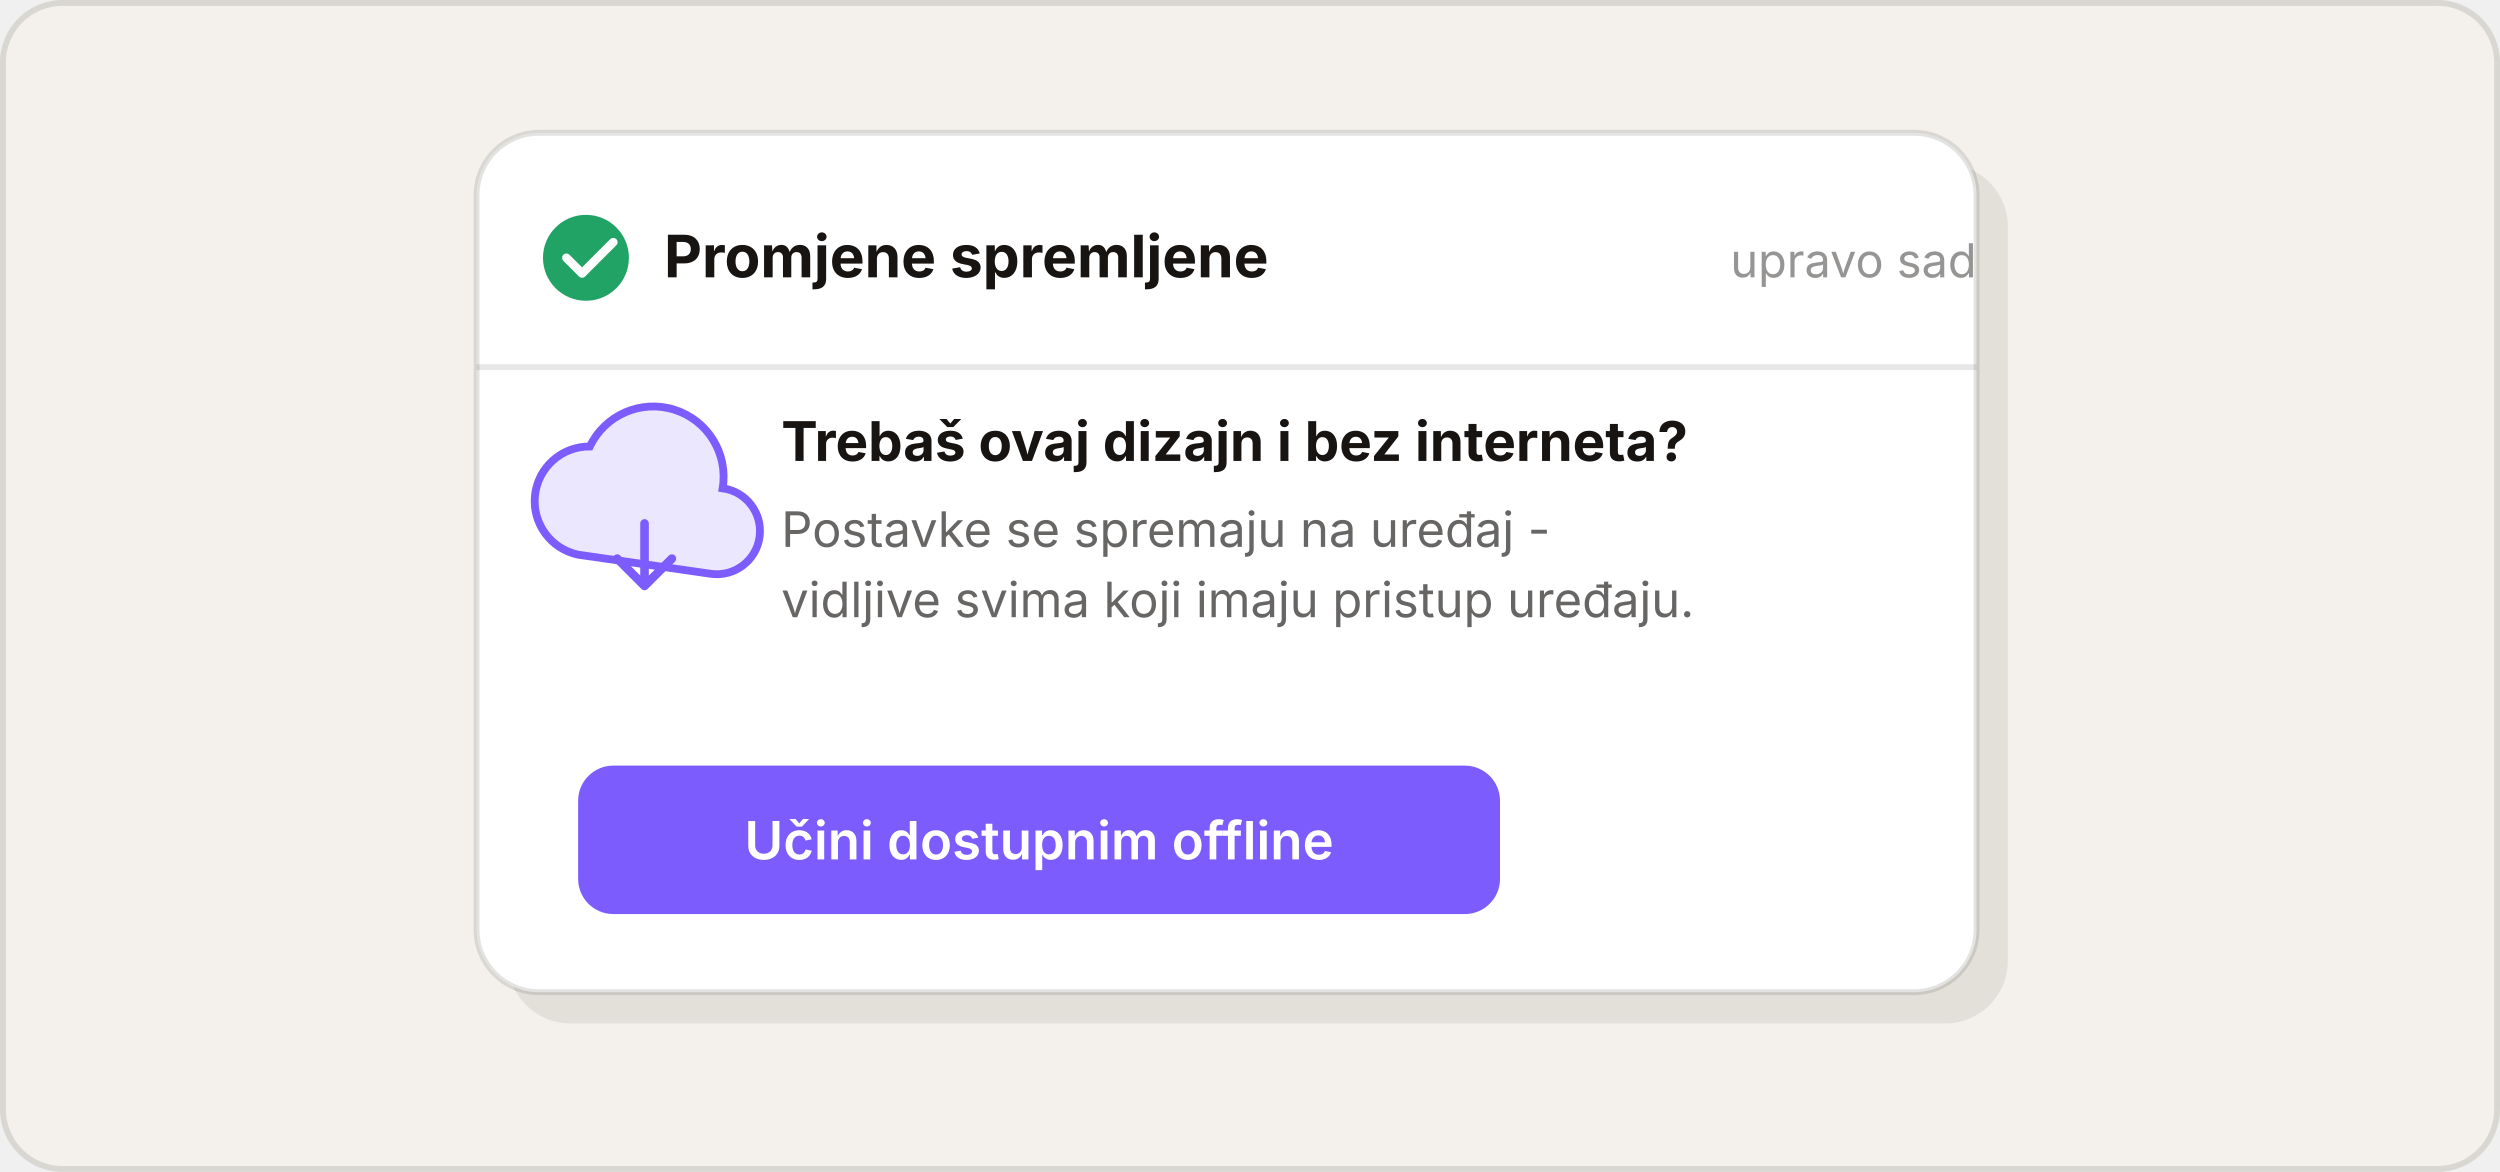
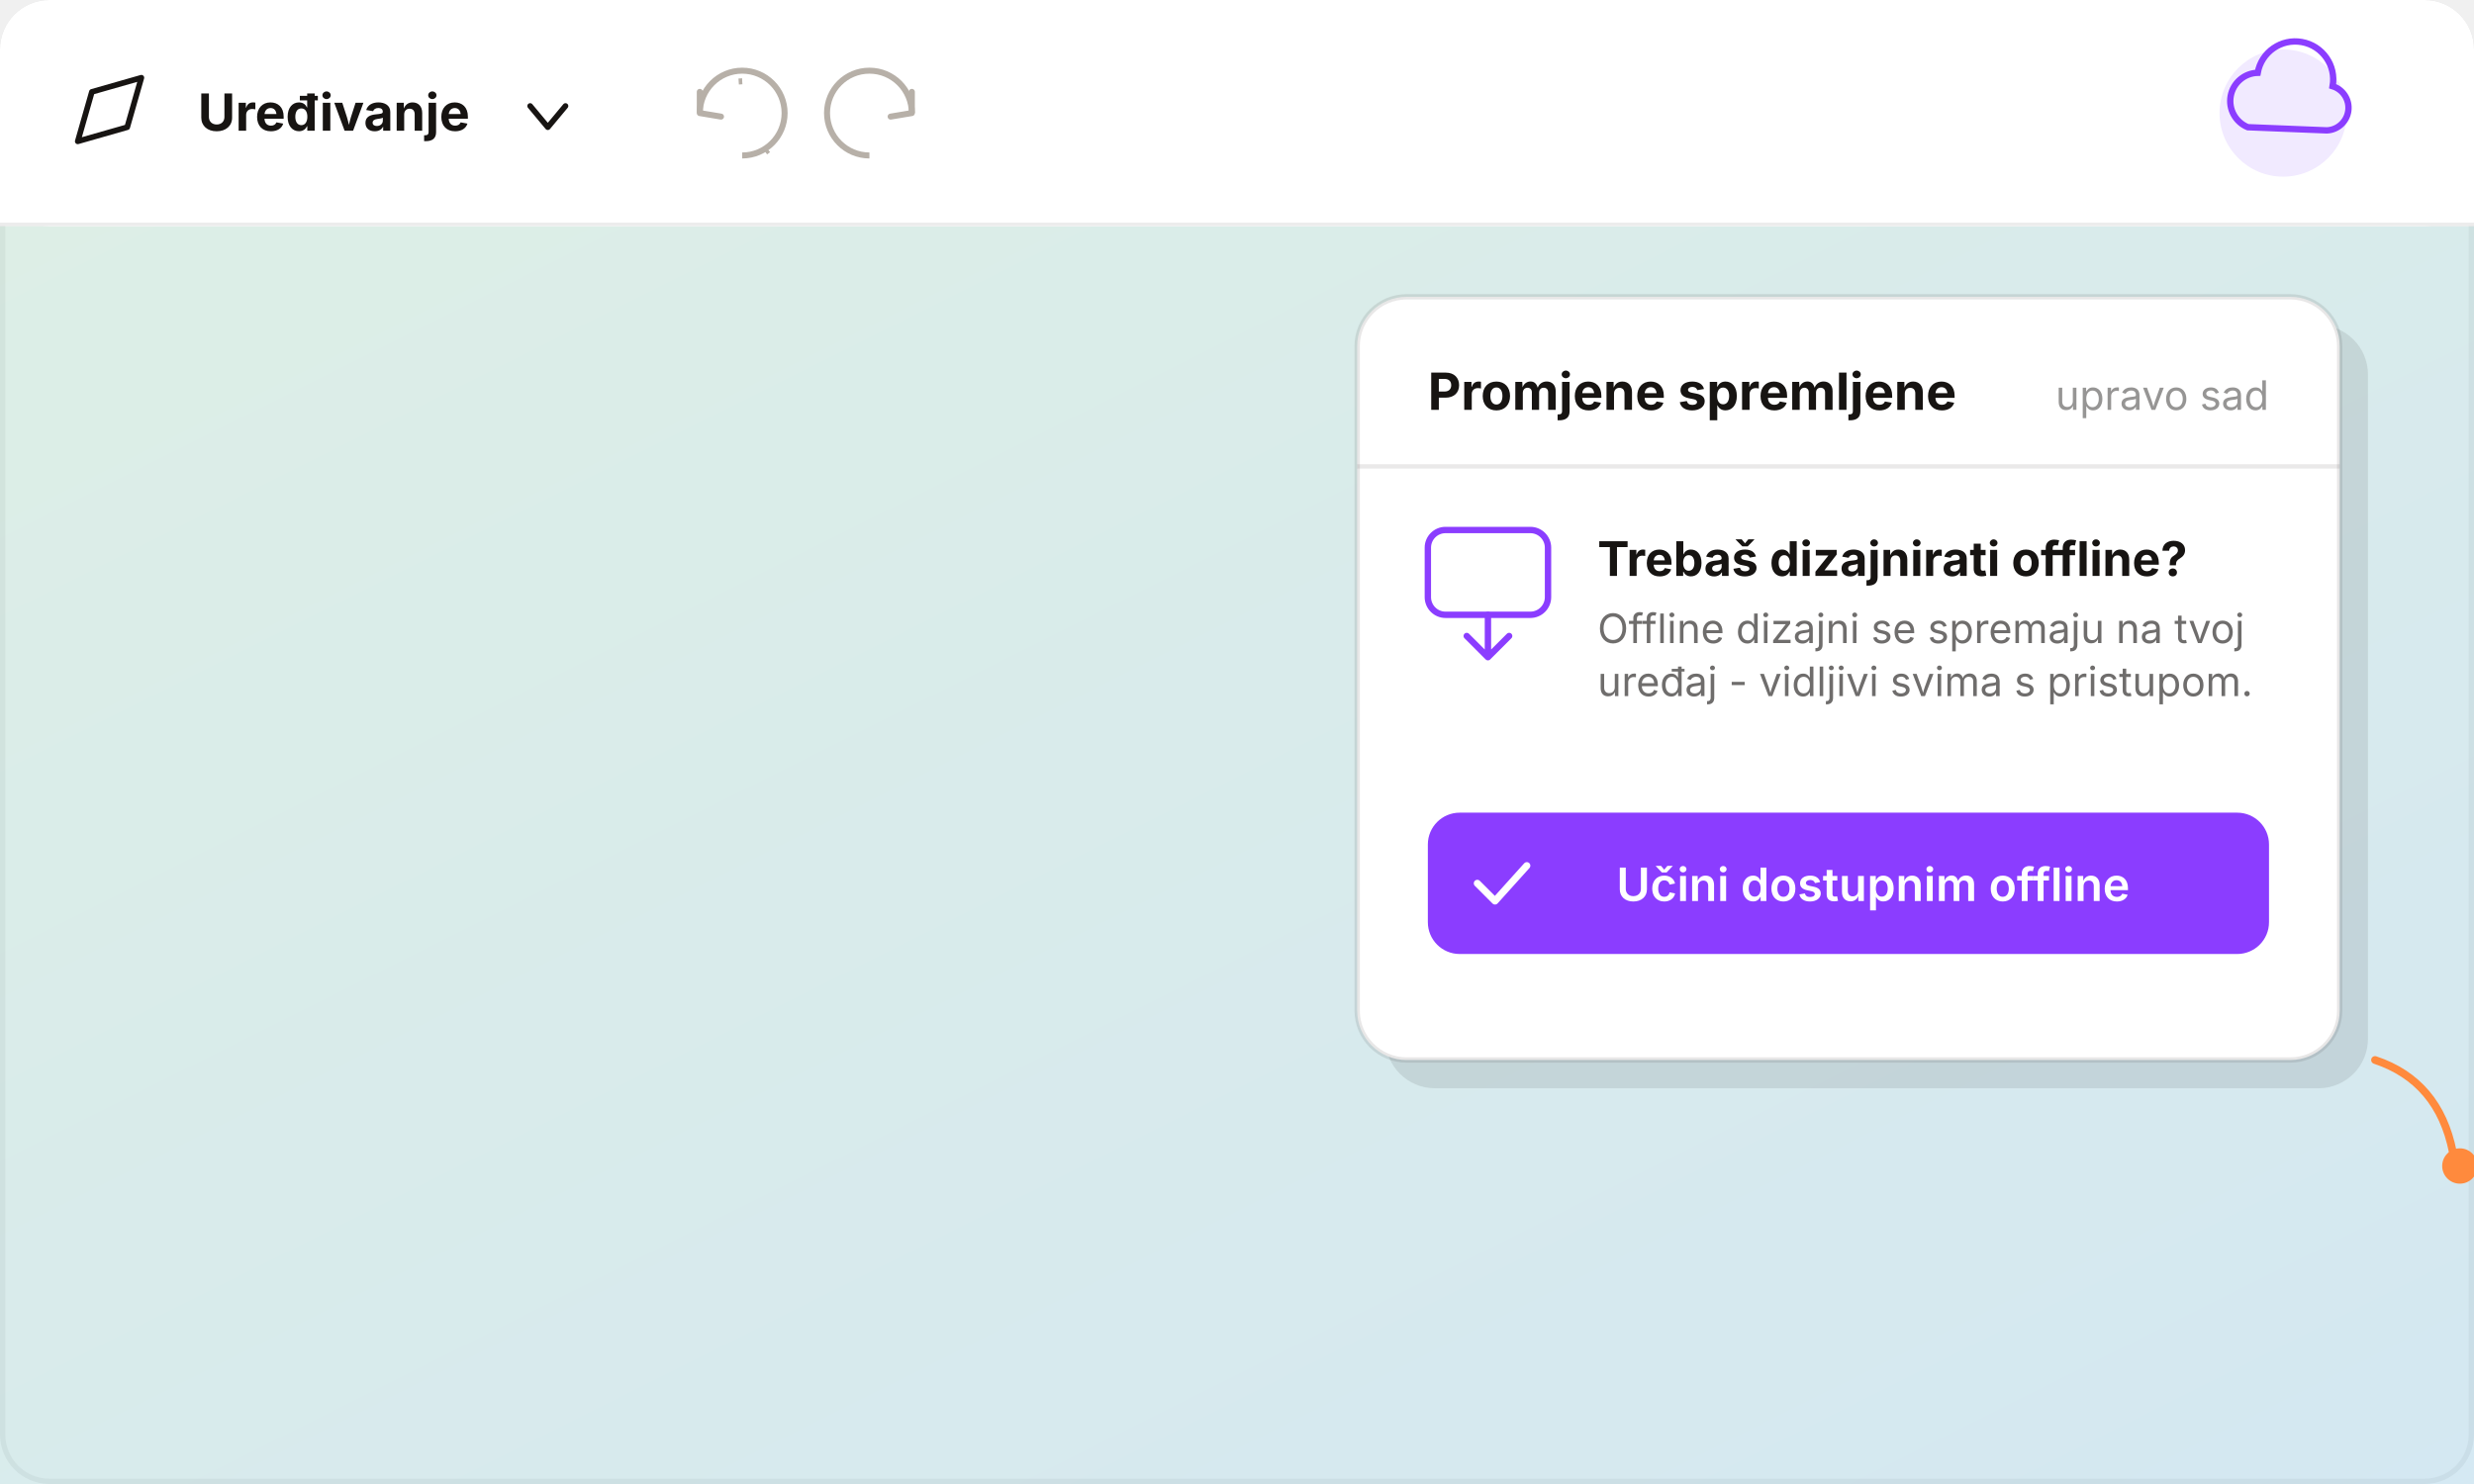
- <svg xmlns="http://www.w3.org/2000/svg" viewBox="0 0 640 300" font-family="Inter, Arial, sans-serif" role="img" aria-label="Ilustracija: dijaloski okvir 'Ucini dostupnim offline' u Canvi, promjene su spremljene i dizajn se moze preuzeti za rad bez interneta">
-   <rect x="0" y="0" width="640" height="300" rx="16" fill="#F4F1EC" />
-   <rect x="0.75" y="0.75" width="638.5" height="298.5" rx="15.25" fill="none" stroke="rgba(23,18,15,0.12)" stroke-width="1.5" />
-   <rect x="130" y="42" width="384" height="220" rx="16" fill="#171412" opacity="0.08" />
-   <rect x="122" y="34" width="384" height="220" rx="16" fill="#FFFFFF" stroke="rgba(23,18,15,0.12)" stroke-width="1.5" />
-   <circle cx="150" cy="66" r="11" fill="#22A366" />
-   <path d="M145 66 l4 4 l8 -8" stroke="#FFFFFF" stroke-width="2.2" fill="none" stroke-linecap="round" stroke-linejoin="round" />
-   <text x="170" y="71" fill="#171412" font-size="15" font-weight="700">Promjene spremljene</text>
-   <text x="506" y="71" fill="#171412" opacity="0.45" font-size="12" text-anchor="end">upravo sad</text>
-   <line x1="122" y1="94" x2="506" y2="94" stroke="rgba(23,18,15,0.1)" stroke-width="1.5" />
-   <g transform="translate(148,120)">
-     <path d="M0 22 a14 14 0 0 1 3 -27.7 A18 18 0 0 1 37 5 a11 11 0 0 1 -3 21.9 Z" fill="#7C5CFC" opacity="0.15" />
-     <path d="M0 22 a14 14 0 0 1 3 -27.7 A18 18 0 0 1 37 5 a11 11 0 0 1 -3 21.9 Z" fill="none" stroke="#7C5CFC" stroke-width="2" />
-     <path d="M17 14 v16 m0 0 l-7 -7 m7 7 l7 -7" stroke="#7C5CFC" stroke-width="2.2" fill="none" stroke-linecap="round" stroke-linejoin="round" />
+ <svg xmlns="http://www.w3.org/2000/svg" viewBox="0 0 700 420" font-family="Inter, Arial, sans-serif" role="img" aria-label="Ilustracija: Canva skociprozor Promjene spremljene s gumbom Ucini dostupnim offline nakon klika na oblak ikonu">
+   <rect x="0" y="0" width="700" height="420" rx="14" fill="#EDEDED" />
+   <rect x="0.75" y="0.75" width="698.5" height="418.5" rx="13.25" fill="none" stroke="rgba(23,18,15,0.1)" stroke-width="1.5" />
+   <defs>
+     <linearGradient id="canvasGrad" x1="0" y1="0" x2="1" y2="1">
+       <stop offset="0" stop-color="#CFEFE0" />
+       <stop offset="1" stop-color="#BFE3F5" />
+     </linearGradient>
+   </defs>
+   <rect x="0" y="64" width="700" height="356" fill="url(#canvasGrad)" opacity="0.55" />
+   <rect x="0" y="0" width="700" height="64" rx="14" fill="#FFFFFF" />
+   <rect x="0" y="50" width="700" height="14" fill="#FFFFFF" />
+   <rect x="0" y="63" width="700" height="1" fill="rgba(23,18,15,0.08)" />
+   <path d="M28 22 l14 14 M42 22 l-14 14" stroke="#171412" stroke-width="0" />
+   <path d="M22 40 l4 -14 l14 -4 l-4 14 z" fill="none" stroke="#171412" stroke-width="1.6" stroke-linejoin="round" />
+   <text x="56" y="37" fill="#171412" font-size="14.5" font-weight="700">Uređivanje</text>
+   <path d="M150 30 l5 6 l5 -6" fill="none" stroke="#171412" stroke-width="1.6" stroke-linecap="round" stroke-linejoin="round" />
+   <g transform="translate(196,20)" stroke="#B7B0A8" stroke-width="1.7" fill="none">
+     <path d="M14 3 a11 11 0 1 0 0.5 0" stroke-dasharray="1 40" />
+     <path d="M2 12 A12 12 0 1 1 14 24" />
+     <path d="M2 12 l0 -6 M2 12 l6 1" stroke-linecap="round" stroke-linejoin="round" />
  </g>
-   <text x="200" y="118" fill="#171412" font-size="14" font-weight="700">Trebaš ovaj dizajn i bez interneta?</text>
-   <text x="200" y="140" fill="#171412" opacity="0.65" font-size="12.5">Postavke se spremaju na uređaj -</text>
-   <text x="200" y="158" fill="#171412" opacity="0.65" font-size="12.5">vidljive svima koji imaju pristup uređaju.</text>
-   <rect x="148" y="196" width="236" height="38" rx="9" fill="#7C5CFC" />
-   <text x="266" y="220" fill="#FFFFFF" font-size="13.5" font-weight="600" text-anchor="middle">Učini dostupnim offline</text>
+   <g transform="translate(236,20) scale(-1,1) translate(-24,0)" stroke="#B7B0A8" stroke-width="1.7" fill="none">
+     <path d="M2 12 A12 12 0 1 1 14 24" />
+     <path d="M2 12 l0 -6 M2 12 l6 1" stroke-linecap="round" stroke-linejoin="round" />
+   </g>
+   <circle cx="646" cy="32" r="18" fill="#F1EAFF" />
+   <path d="M636 36 a8 8 0 0 1 2.8 -15.4 A10.4 10.4 0 0 1 660 24.4 a6.4 6.4 0 0 1 -1.6 12.5 Z" fill="none" stroke="#8B3DFF" stroke-width="1.8" />
+   <rect x="392" y="92" width="278" height="216" rx="14" fill="#171412" opacity="0.10" />
+   <rect x="384" y="84" width="278" height="216" rx="14" fill="#FFFFFF" stroke="rgba(23,18,15,0.10)" stroke-width="1.5" />
+   <text x="404" y="116" fill="#171412" font-size="14.5" font-weight="700">Promjene spremljene</text>
+   <text x="642" y="116" fill="#171412" opacity="0.45" font-size="11.5" text-anchor="end">upravo sad</text>
+   <line x1="384" y1="132" x2="662" y2="132" stroke="rgba(23,18,15,0.09)" stroke-width="1.25" />
+   <rect x="404" y="150" width="34" height="24" rx="5" fill="none" stroke="#8B3DFF" stroke-width="1.8" />
+   <path d="M421 174 v12 m0 0 l-6 -6 m6 6 l6 -6" stroke="#8B3DFF" stroke-width="1.8" fill="none" stroke-linecap="round" stroke-linejoin="round" />
+   <text x="452" y="163" fill="#171412" font-size="13.5" font-weight="700">Trebaš dizajnirati offline?</text>
+   <text x="452" y="182" fill="#171412" opacity="0.62" font-size="11.5">Offline dizajni se spremaju na tvoj</text>
+   <text x="452" y="197" fill="#171412" opacity="0.62" font-size="11.5">uređaj - vidljivi svima s pristupom.</text>
+   <rect x="404" y="230" width="238" height="40" rx="9" fill="#8B3DFF" />
+   <path d="M418 250 l5 5 l9 -10" stroke="#FFFFFF" stroke-width="2" fill="none" stroke-linecap="round" stroke-linejoin="round" />
+   <text x="530" y="255" fill="#FFFFFF" font-size="13" font-weight="600" text-anchor="middle">Učini dostupnim offline</text>
+   <path d="M672 300 q18 6 22 26" fill="none" stroke="#FF8A3D" stroke-width="2.2" stroke-linecap="round" />
+   <circle cx="696" cy="330" r="5" fill="#FF8A3D" />
</svg>
